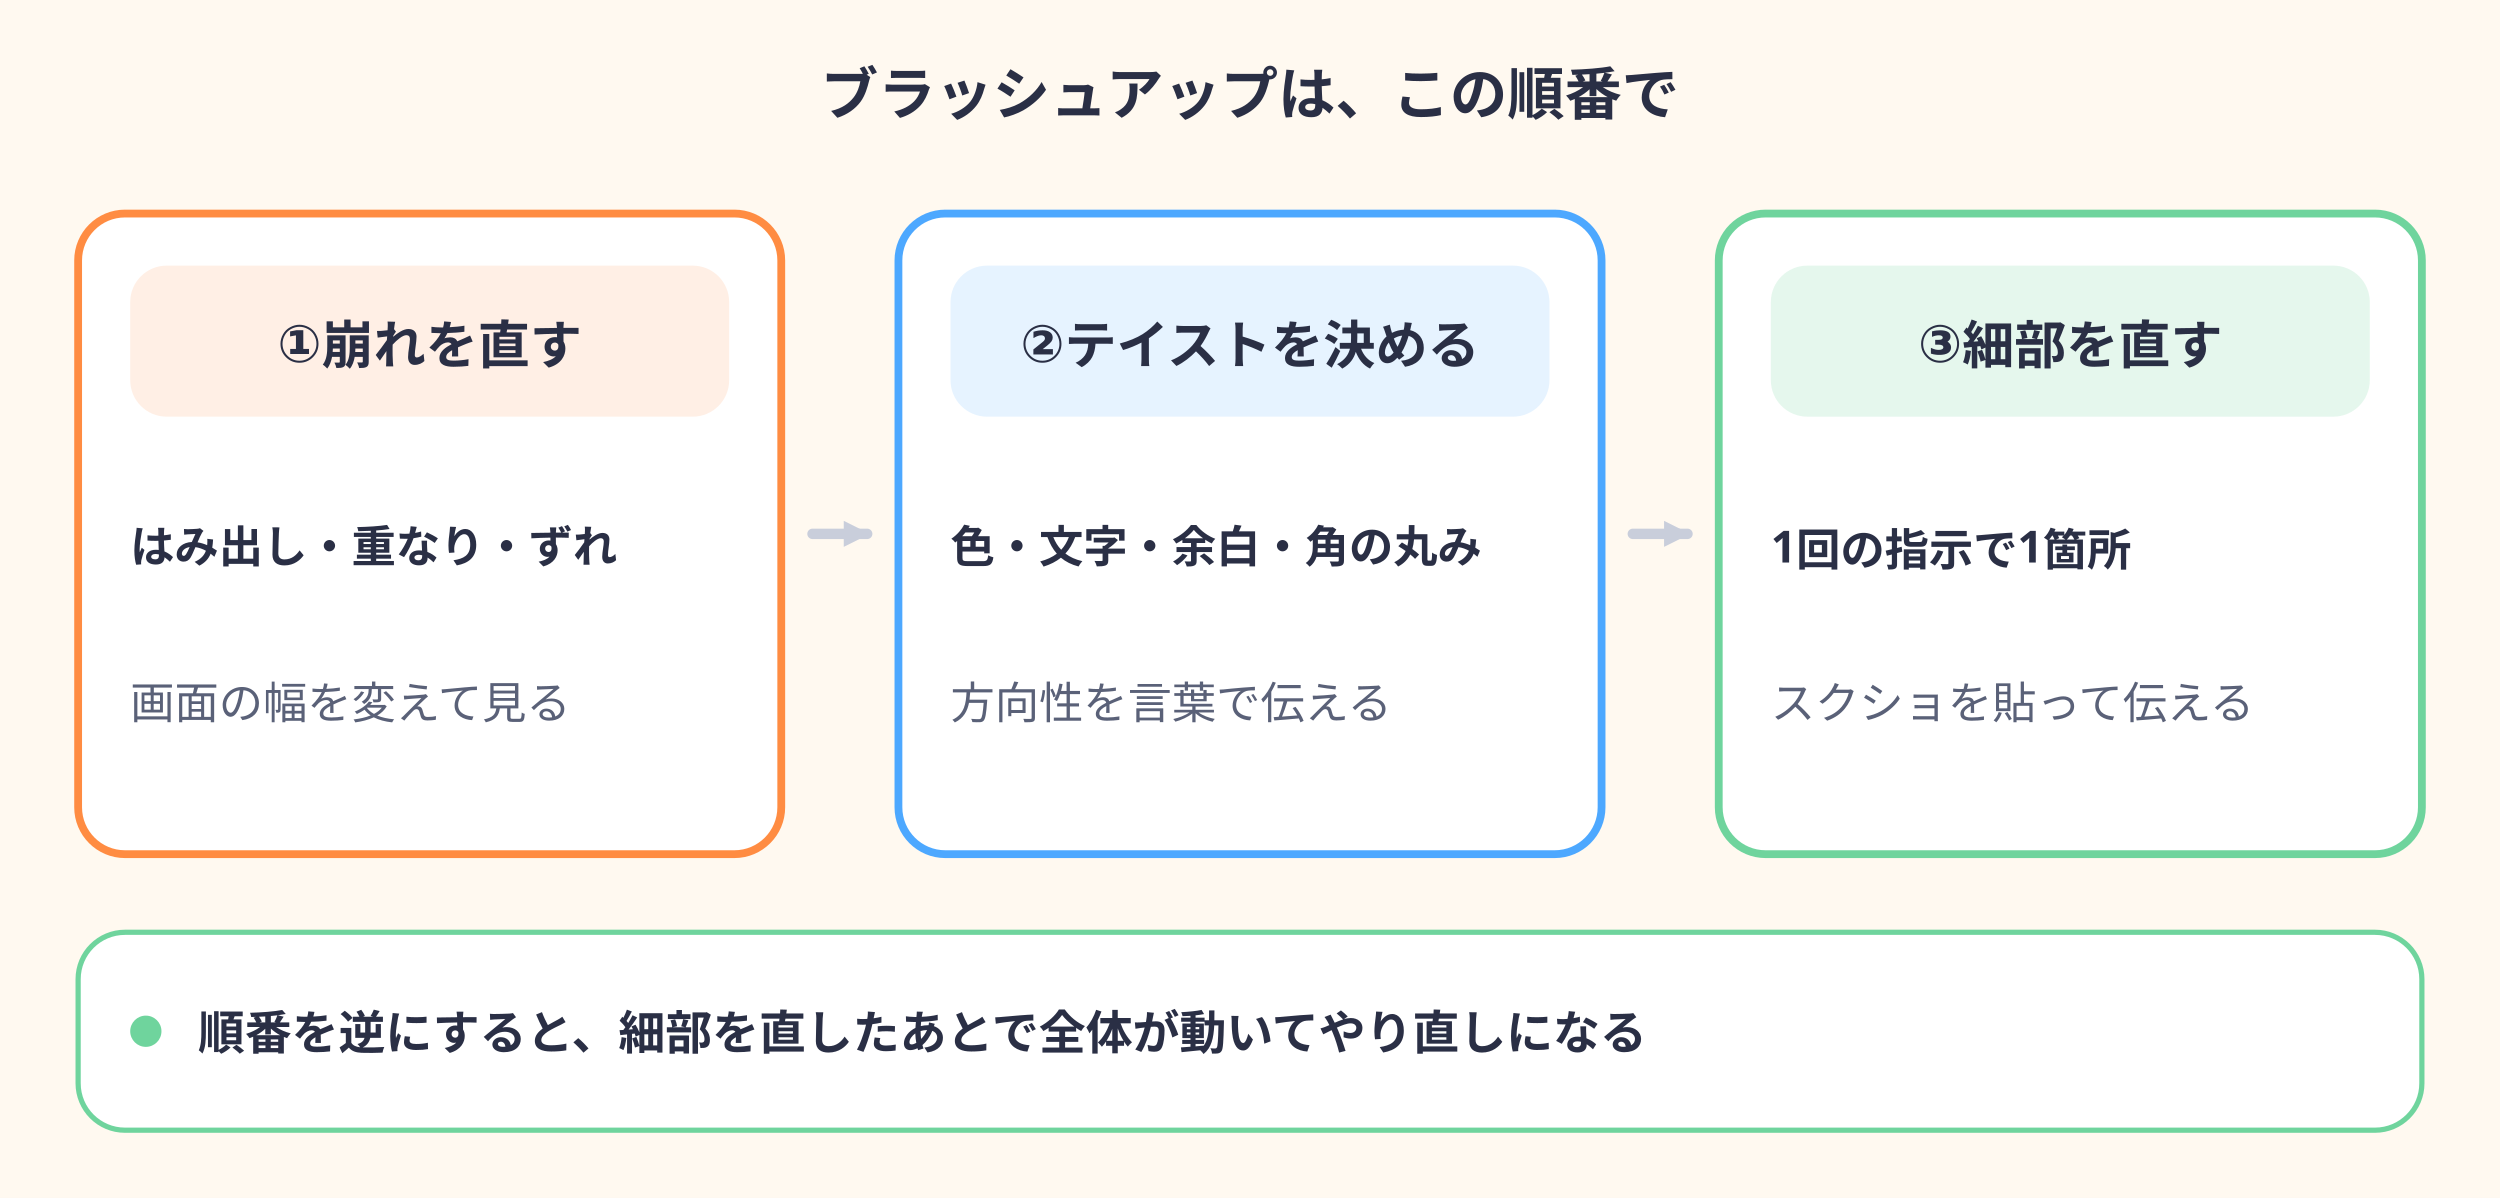
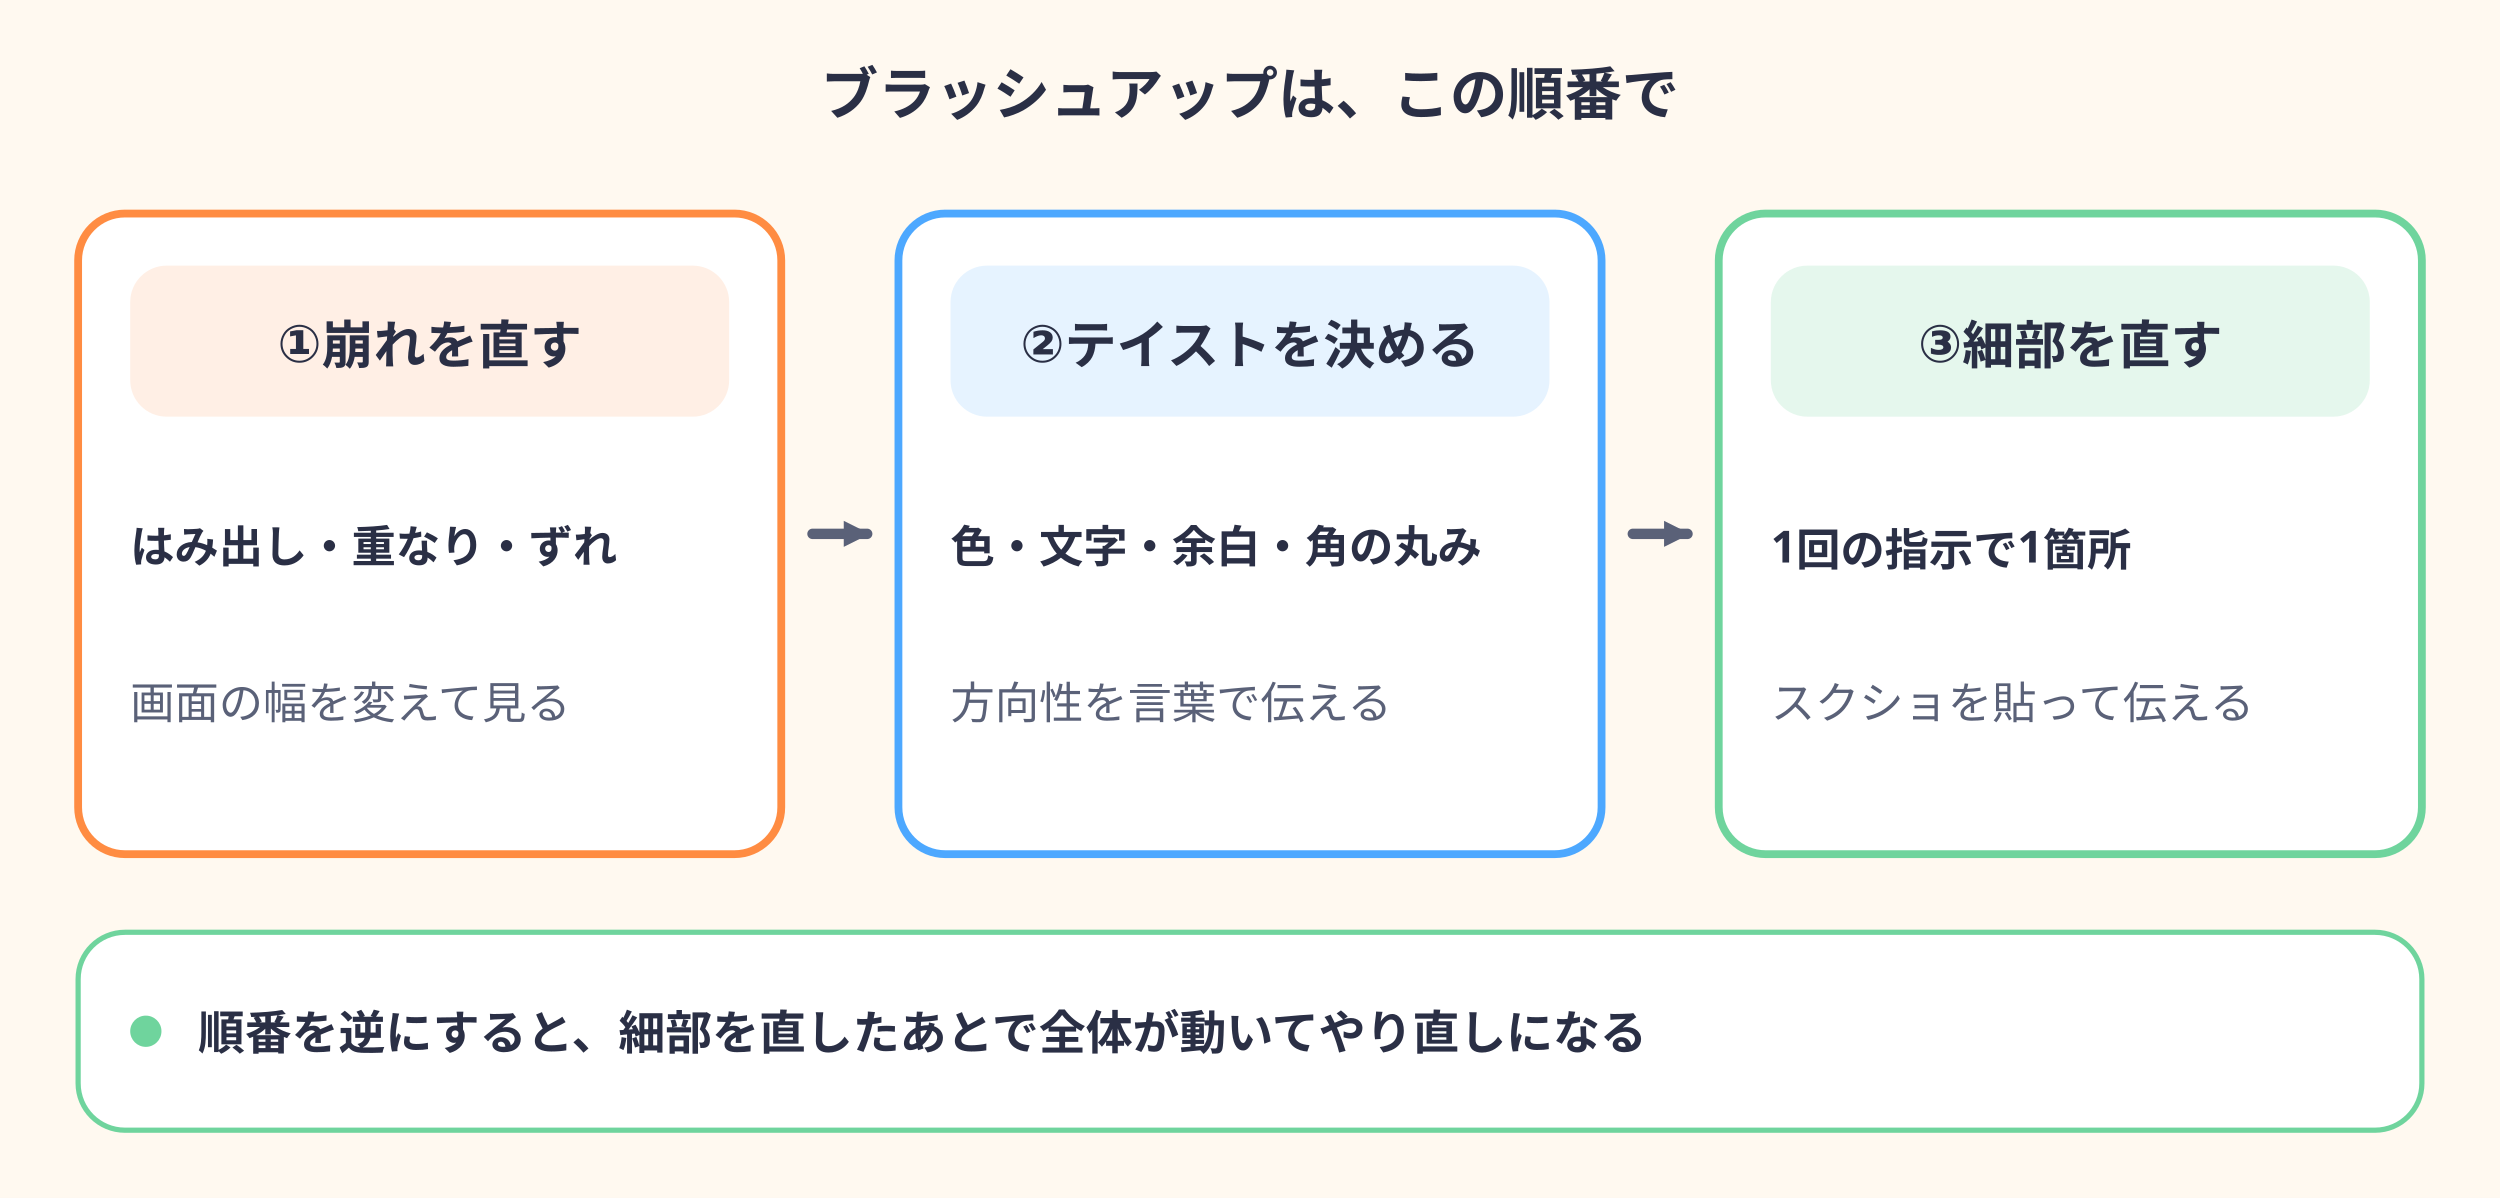
<svg xmlns="http://www.w3.org/2000/svg" viewBox="0 0 960 460" role="img" aria-labelledby="svg-title svg-desc">
  <defs>
    <marker id="arrow-gray" markerWidth="10" markerHeight="10" refX="9" refY="5" orient="auto" markerUnits="userSpaceOnUse" viewBox="0 0 10 10">
-       <path d="M0 0L10 5L0 10Z" fill="#C9CEDB" />
+       <path d="M0 0L10 5L0 10Z" fill="#5A6178" />
    </marker>
  </defs>
  <rect id="canvas" x="0" y="0" width="960" height="460" fill="#FFF9F0" />
  <g font-family="'Hiragino Kaku Gothic ProN','Hiragino Sans','Noto Sans JP',sans-serif" fill="#2A2F45">
    <text id="main-title" x="480" y="44" font-size="22" font-weight="700" text-anchor="middle">ブラッシュアップは、この順番で</text>
    <rect id="step-1-box" x="30" y="82" width="270" height="246" rx="18" fill="#FFFFFF" stroke="#FF8C42" stroke-width="3" />
    <rect id="step-1-heading-box" x="50" y="102" width="230" height="58" rx="14" fill="#FF8C42" fill-opacity="0.14" />
    <text id="step-1-heading" x="165" y="139" font-size="20" font-weight="700" text-anchor="middle">①崩れを直す</text>
    <text id="step-1-line-1" x="50" y="216" font-size="17" font-weight="700">はみ出し・重なり・ずれ</text>
    <text id="step-1-line-2" x="50" y="276" font-size="17" fill="#5A6178">画面の幅を変えて見る</text>
-     <path id="arrow-1" d="M312 205H333" fill="none" stroke="#C9CEDB" stroke-width="4" stroke-linecap="round" marker-end="url(#arrow-gray)" />
+     <path id="arrow-1" d="M312 205H333" fill="none" stroke="#5A6178" stroke-width="4" stroke-linecap="round" marker-end="url(#arrow-gray)" />
    <rect id="step-2-box" x="345" y="82" width="270" height="246" rx="18" fill="#FFFFFF" stroke="#4DA8FF" stroke-width="3" />
    <rect id="step-2-heading-box" x="365" y="102" width="230" height="58" rx="14" fill="#4DA8FF" fill-opacity="0.14" />
    <text id="step-2-heading" x="480" y="139" font-size="20" font-weight="700" text-anchor="middle">②テイストを決める</text>
    <text id="step-2-line-1" x="365" y="216" font-size="17" font-weight="700">色・文字・余白・角の丸み</text>
    <text id="step-2-line-2" x="365" y="276" font-size="17" fill="#5A6178">方向性を言葉で伝える</text>
-     <path id="arrow-2" d="M627 205H648" fill="none" stroke="#C9CEDB" stroke-width="4" stroke-linecap="round" marker-end="url(#arrow-gray)" />
+     <path id="arrow-2" d="M627 205H648" fill="none" stroke="#5A6178" stroke-width="4" stroke-linecap="round" marker-end="url(#arrow-gray)" />
    <rect id="step-3-box" x="660" y="82" width="270" height="246" rx="18" fill="#FFFFFF" stroke="#6FD49D" stroke-width="3" />
    <rect id="step-3-heading-box" x="680" y="102" width="230" height="58" rx="14" fill="#6FD49D" fill-opacity="0.18" />
    <text id="step-3-heading" x="795" y="139" font-size="20" font-weight="700" text-anchor="middle">③細部を直す</text>
    <text id="step-3-line-1" x="680" y="216" font-size="17" font-weight="700">1回の指示で1箇所</text>
    <text id="step-3-line-2" x="680" y="276" font-size="17" fill="#5A6178">スクショを貼って伝える</text>
    <rect id="caution-box" x="30" y="358" width="900" height="76" rx="18" fill="#FFFFFF" stroke="#6FD49D" stroke-width="2" />
    <circle id="caution-point" cx="56" cy="396" r="6" fill="#6FD49D" />
    <text id="caution-text" x="76" y="403" font-size="18" font-weight="700">順番を逆にすると、細部を直したあとで全体が動いてやり直しになる</text>
  </g>
</svg>
